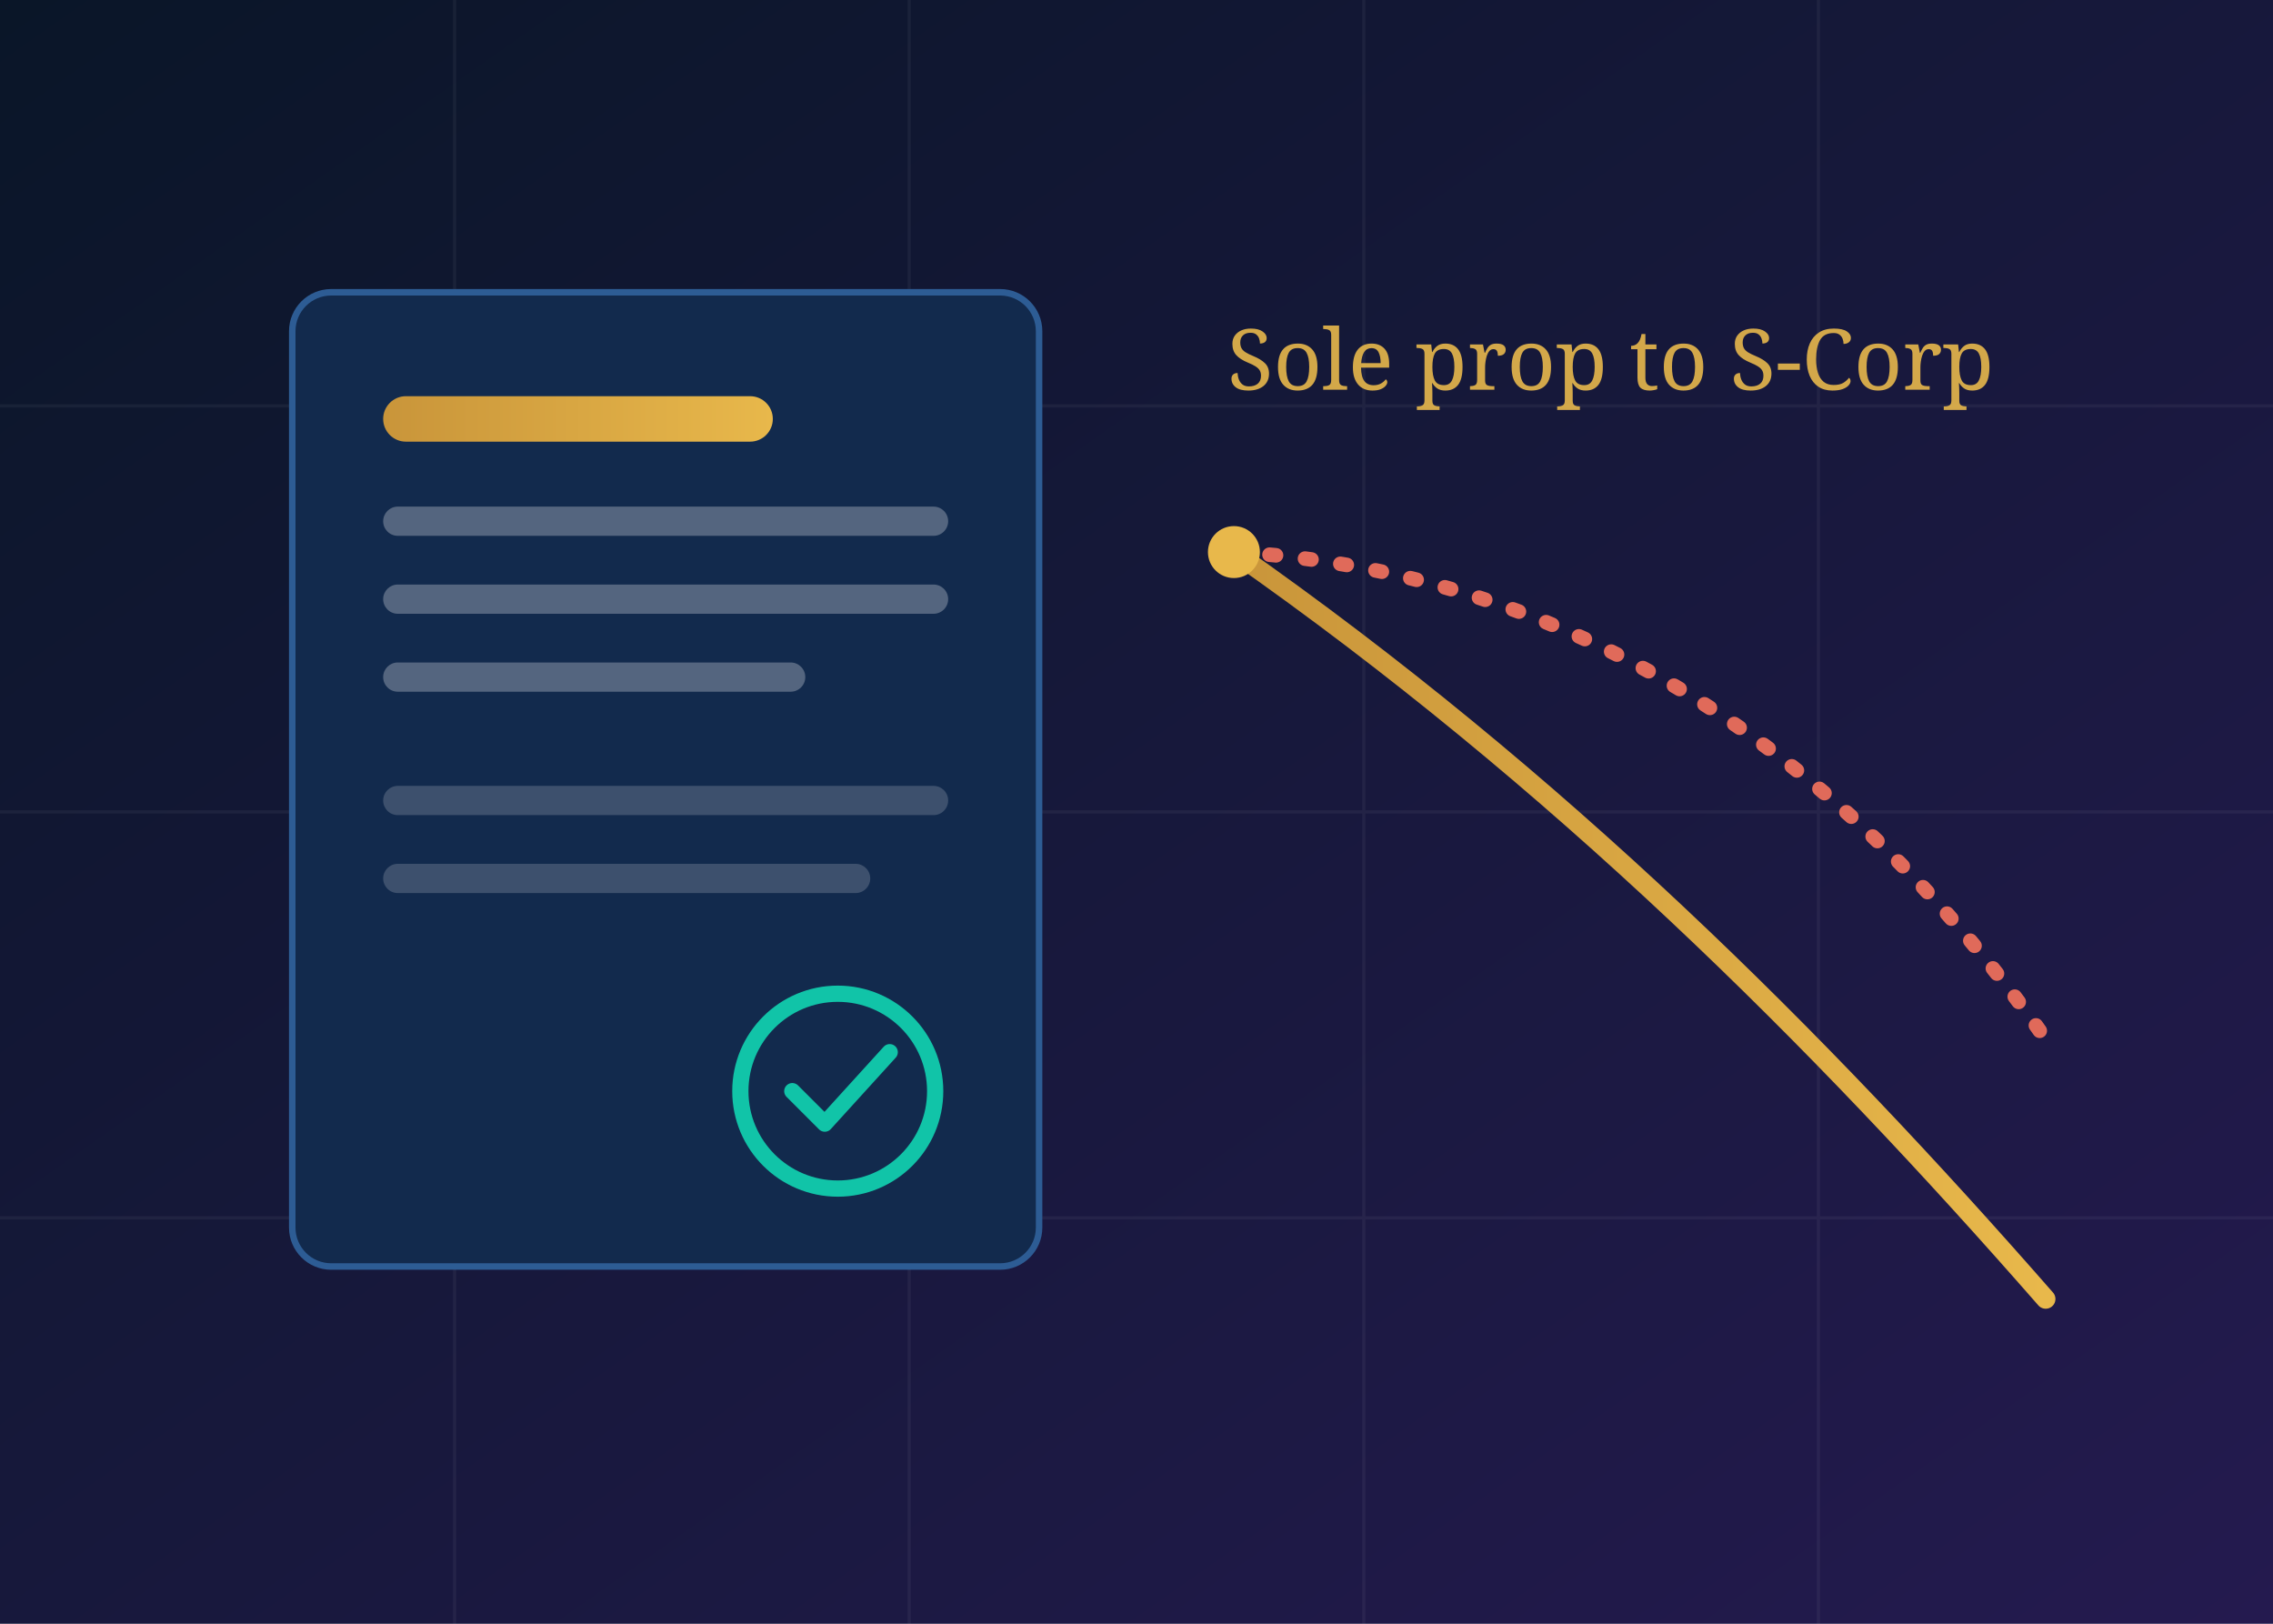
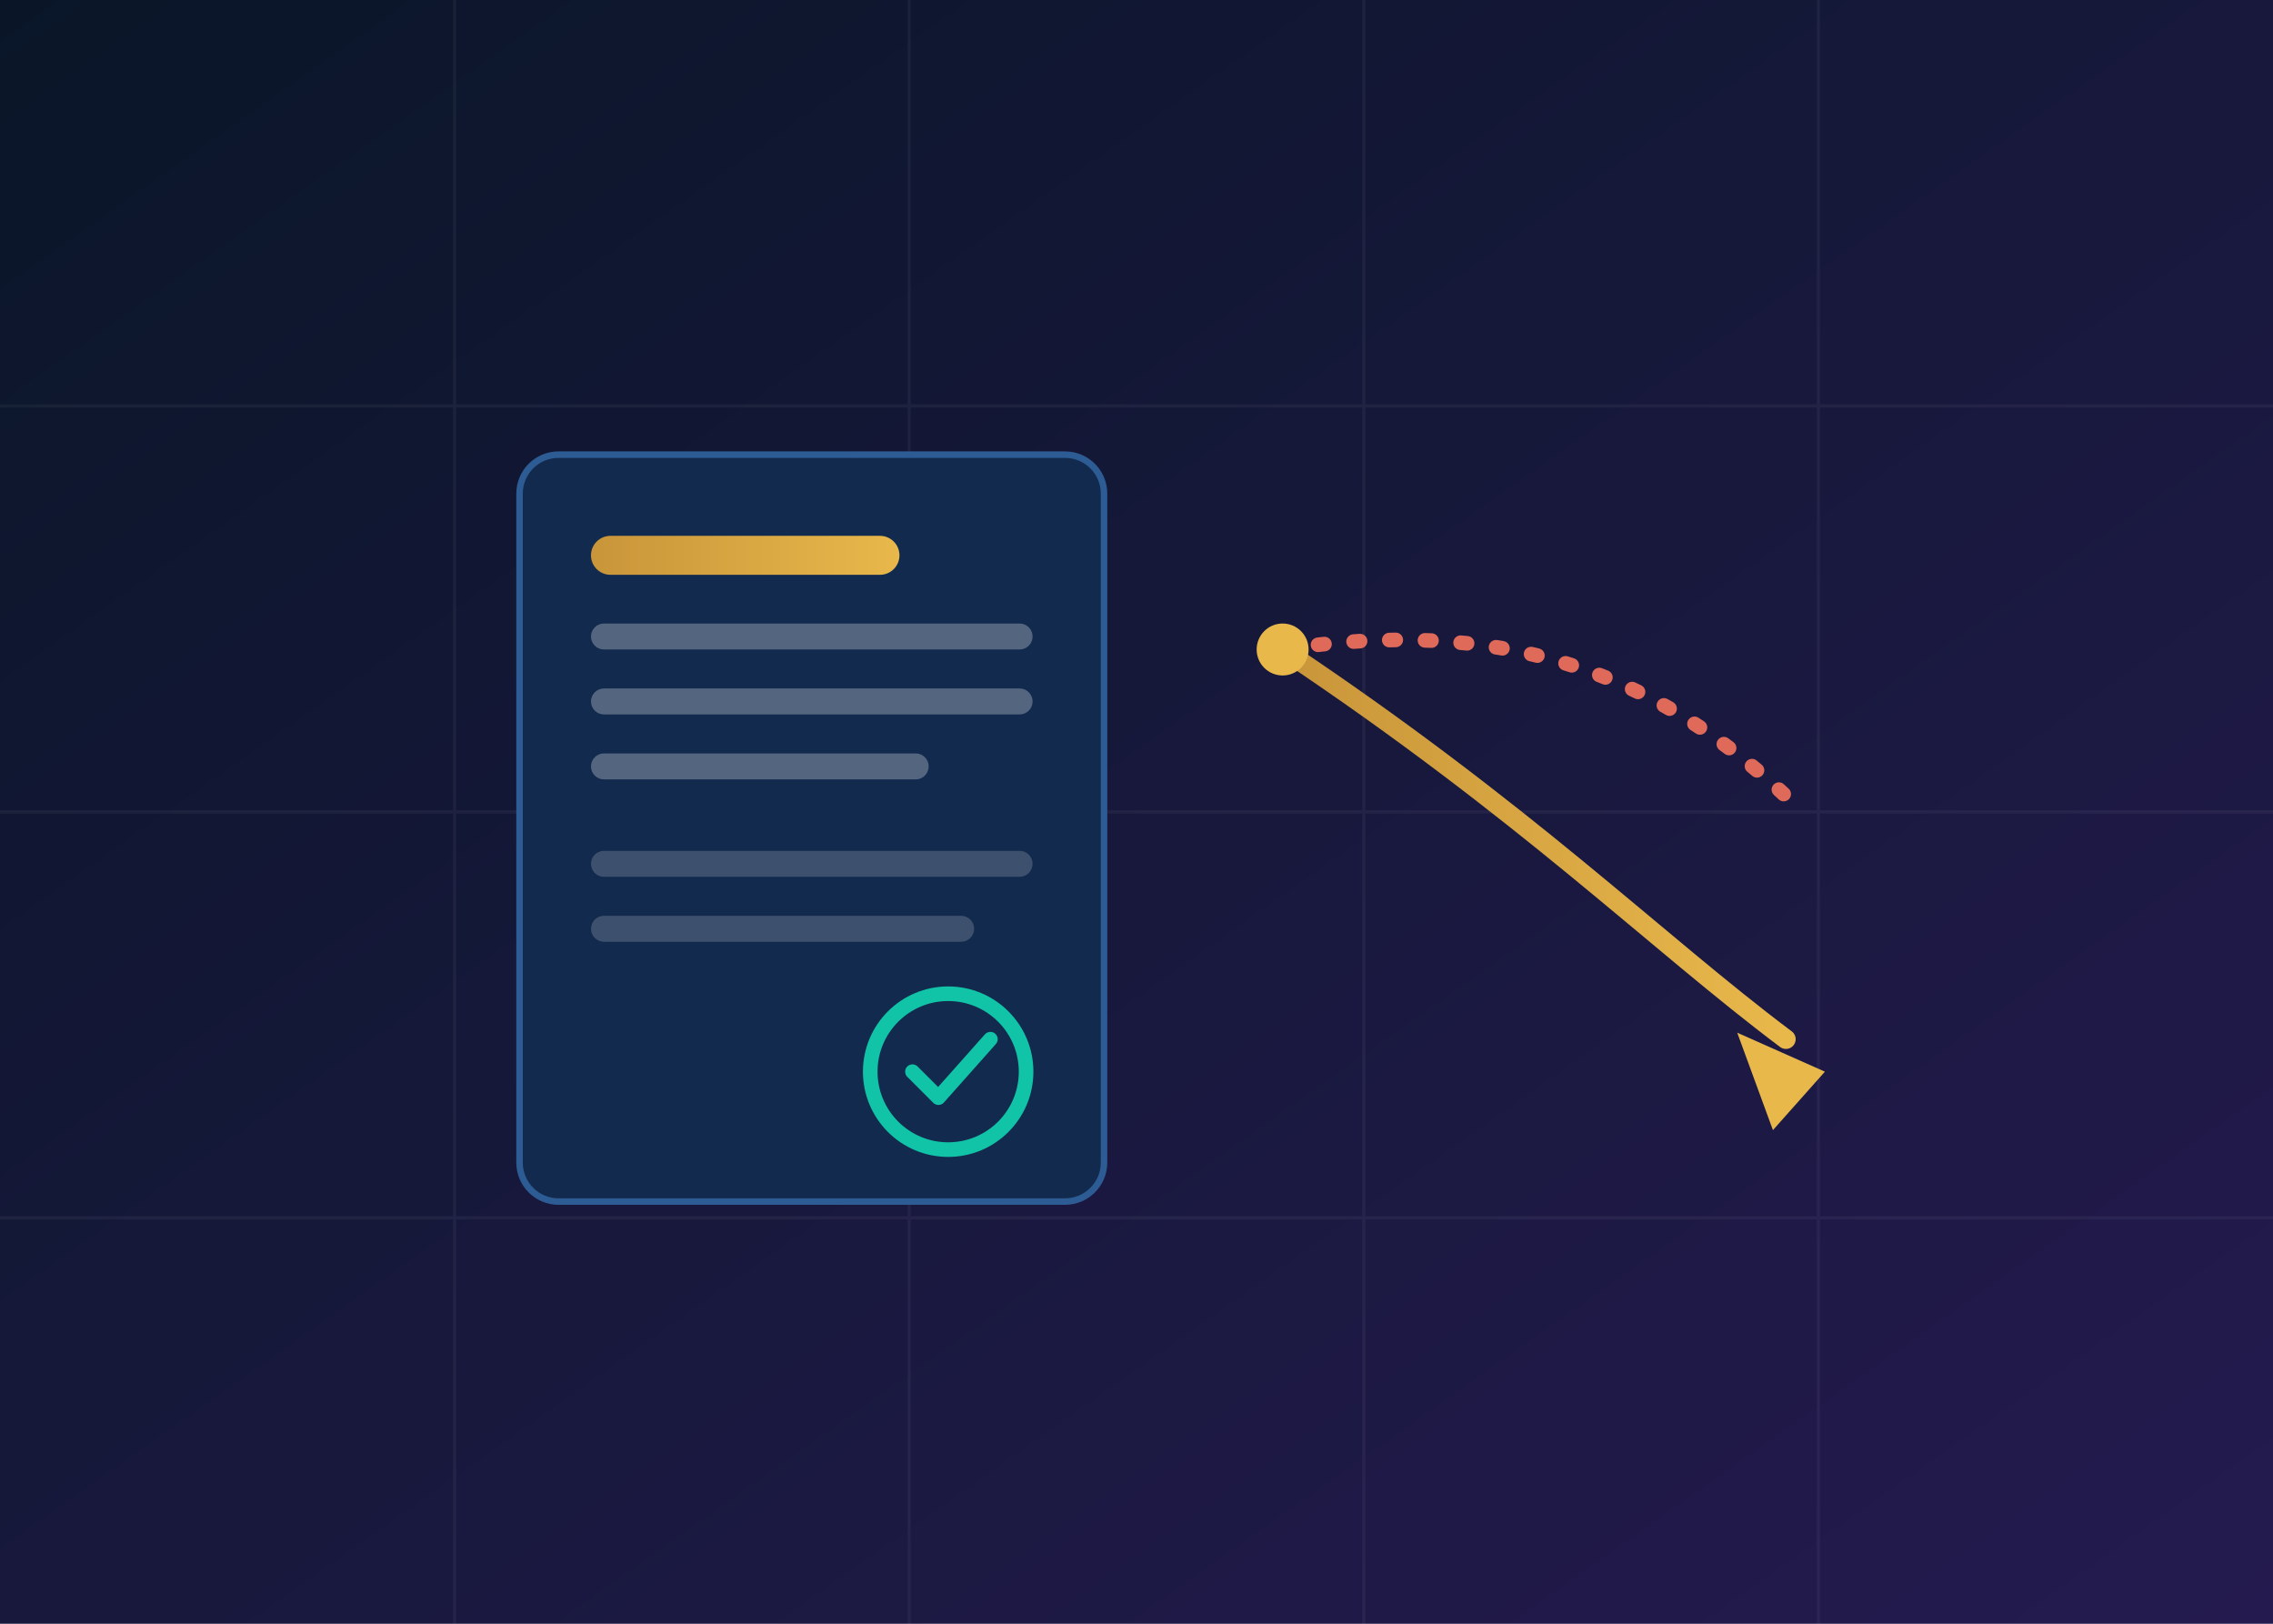
<svg xmlns="http://www.w3.org/2000/svg" viewBox="0 0 700 500" preserveAspectRatio="xMidYMid slice">
  <defs>
    <linearGradient id="bg3" x1="0" y1="0" x2="1" y2="1">
      <stop offset="0" stop-color="#0a1628" />
      <stop offset="1" stop-color="#241a4f" />
    </linearGradient>
    <linearGradient id="gold3" x1="0" y1="0" x2="1" y2="0">
      <stop offset="0" stop-color="#c9953a" />
      <stop offset="1" stop-color="#e8b84b" />
    </linearGradient>
  </defs>
  <rect width="700" height="500" fill="url(#bg3)" />
  <g stroke="#ffffff" stroke-opacity="0.05">
    <path d="M0 125h700M0 250h700M0 375h700M140 0v500M280 0v500M420 0v500M560 0v500" />
  </g>
  <g>
-     <rect x="90" y="90" width="230" height="300" rx="12" fill="#122a4d" stroke="#2d5c94" stroke-width="2" />
-     <rect x="118" y="122" width="120" height="14" rx="7" fill="url(#gold3)" />
-     <rect x="118" y="156" width="174" height="9" rx="4.5" fill="#ffffff" opacity="0.28" />
-     <rect x="118" y="180" width="174" height="9" rx="4.5" fill="#ffffff" opacity="0.28" />
-     <rect x="118" y="204" width="130" height="9" rx="4.5" fill="#ffffff" opacity="0.28" />
-     <rect x="118" y="242" width="174" height="9" rx="4.5" fill="#ffffff" opacity="0.18" />
-     <rect x="118" y="266" width="150" height="9" rx="4.5" fill="#ffffff" opacity="0.18" />
-     <circle cx="258" cy="336" r="30" fill="none" stroke="#11c4a8" stroke-width="5" />
-     <path d="M244 336 l10 10 l20 -22" stroke="#11c4a8" stroke-width="5" fill="none" stroke-linecap="round" stroke-linejoin="round" />
+     <rect x="160" y="140" width="180" height="230" rx="12" fill="#122a4d" stroke="#2d5c94" stroke-width="2" />
+     <rect x="182" y="165" width="95" height="12" rx="6" fill="url(#gold3)" />
+     <rect x="182" y="192" width="136" height="8" rx="4" fill="#ffffff" opacity="0.28" />
+     <rect x="182" y="212" width="136" height="8" rx="4" fill="#ffffff" opacity="0.28" />
+     <rect x="182" y="232" width="104" height="8" rx="4" fill="#ffffff" opacity="0.28" />
+     <rect x="182" y="262" width="136" height="8" rx="4" fill="#ffffff" opacity="0.18" />
+     <rect x="182" y="282" width="118" height="8" rx="4" fill="#ffffff" opacity="0.18" />
+     <circle cx="292" cy="330" r="24" fill="none" stroke="#11c4a8" stroke-width="4.5" />
+     <path d="M281 330 l8 8 l16 -18" stroke="#11c4a8" stroke-width="4.5" fill="none" stroke-linecap="round" stroke-linejoin="round" />
  </g>
-   <path d="M380 170 C470 175 560 220 630 320" stroke="#e06a5a" stroke-width="4.5" fill="none" stroke-dasharray="2 9" stroke-linecap="round" />
-   <path d="M380 170 C480 240 560 320 630 400" stroke="url(#gold3)" stroke-width="6" fill="none" stroke-linecap="round" />
-   <circle cx="380" cy="170" r="8" fill="#e8b84b" />
-   <g font-family="Georgia, serif" fill="#e8b84b" font-size="26" opacity="0.9">
-     <text x="378" y="120">Sole prop to S-Corp</text>
-   </g>
+   <path d="M395 200 C460 190 510 205 555 250" stroke="#e06a5a" stroke-width="4.5" fill="none" stroke-dasharray="2 9" stroke-linecap="round" />
+   <path d="M395 200 C470 250 510 290 550 320" stroke="url(#gold3)" stroke-width="6" fill="none" stroke-linecap="round" />
+   <circle cx="395" cy="200" r="8" fill="#e8b84b" />
+   <path d="M535 318 L562 330 L546 348 Z" fill="#e8b84b" />
</svg>
